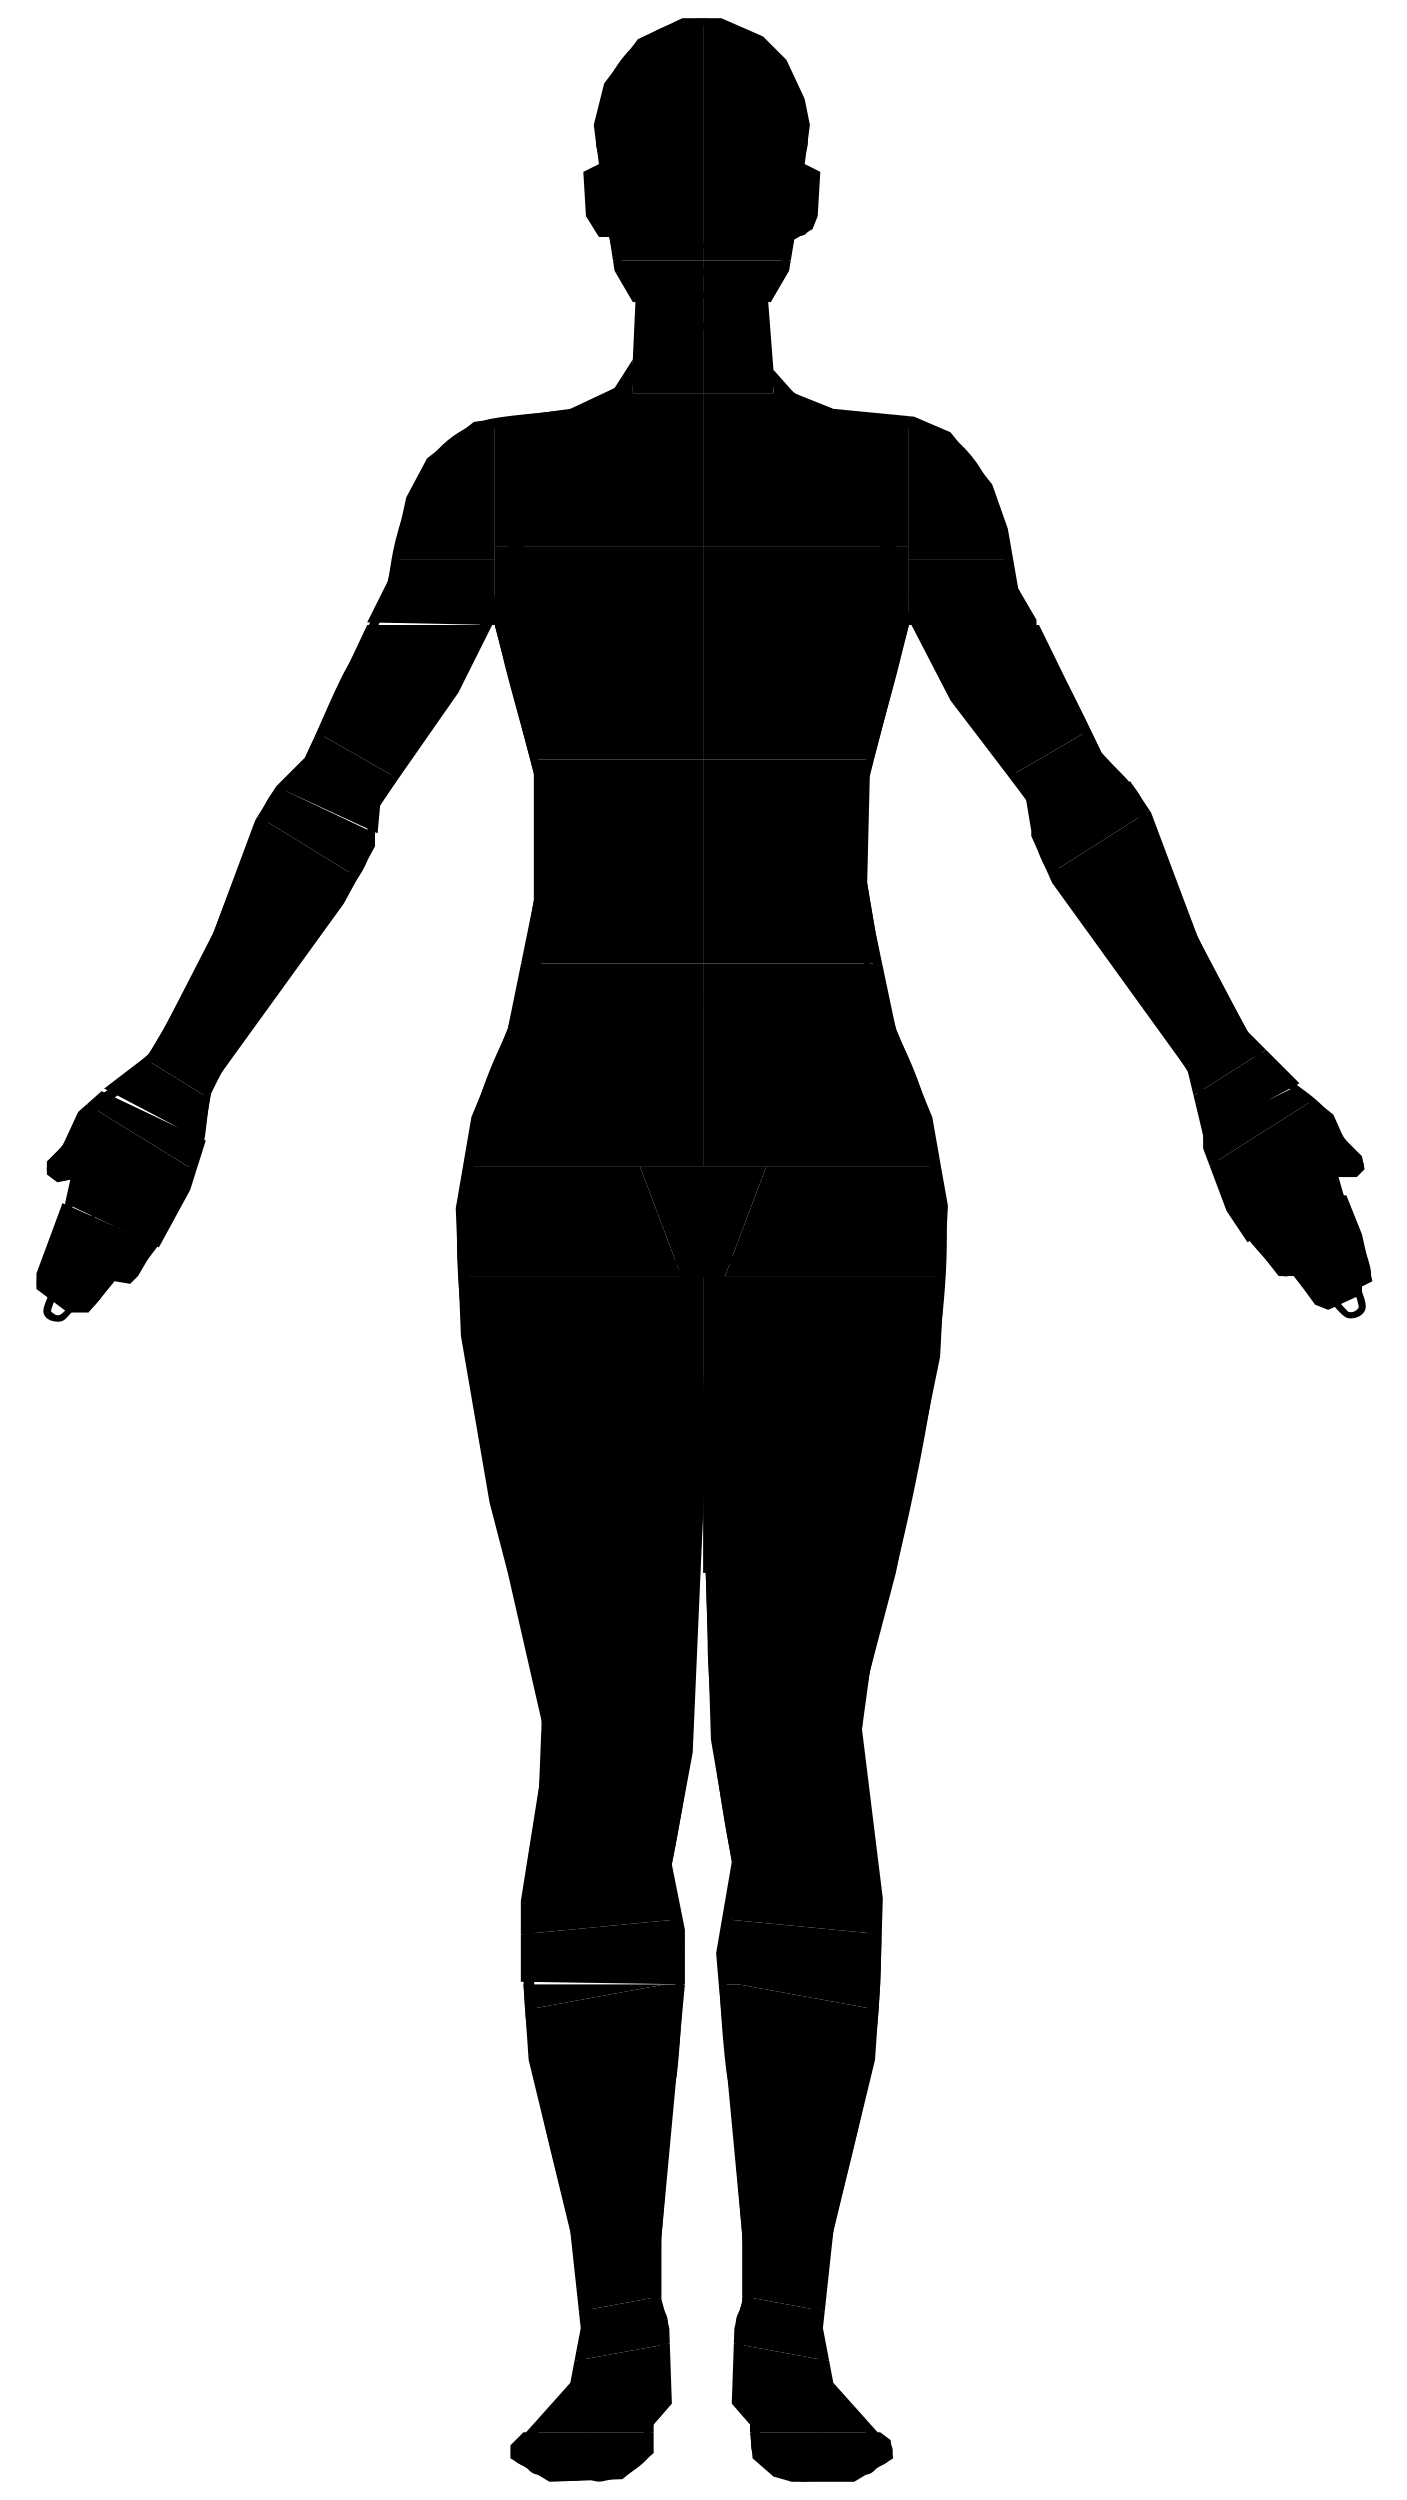
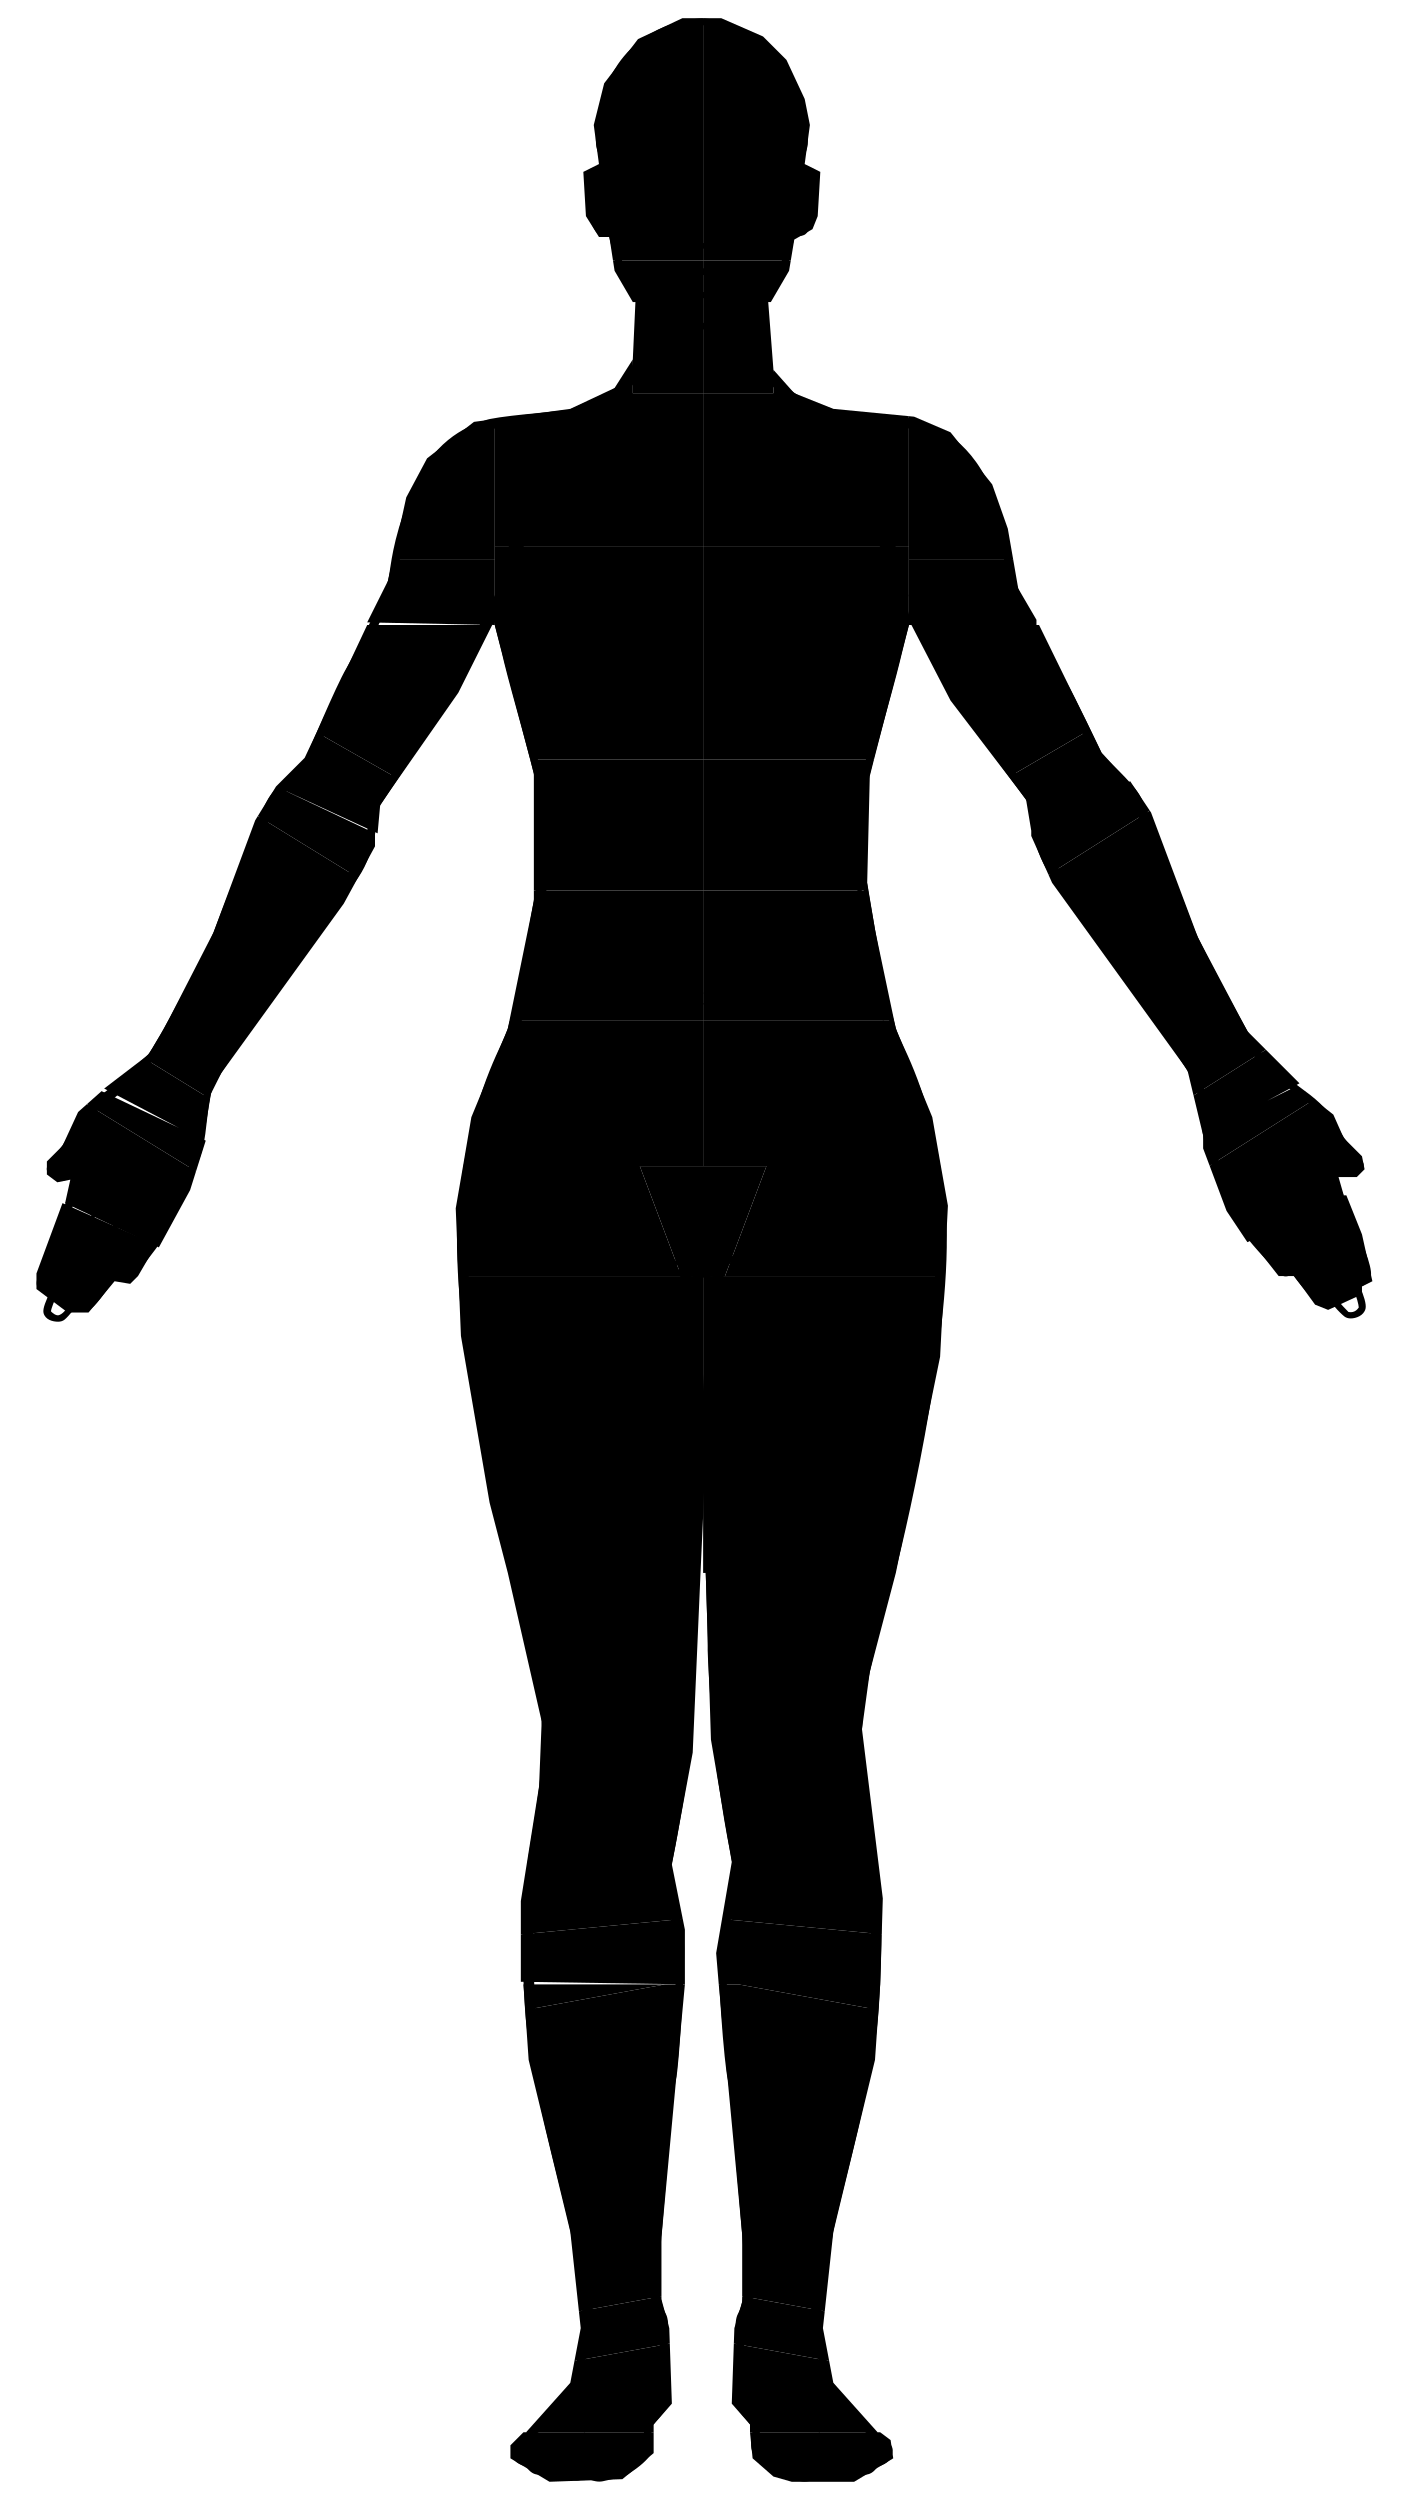
<svg xmlns="http://www.w3.org/2000/svg" viewBox="0 0 540 960">
  <g id="regions">
    <path id="face-left" class="region" d="M 270.00 100.00 L 235.38 100.00 L 234.00 91.00 L 230.00 91.00 L 225.00 83.00 L 224.00 66.00 L 230.00 63.00 L 228.00 48.00 L 232.00 32.00 L 245.00 15.00 L 262.00 7.00 L 270.00 7.00 Z" />
    <path id="face-right" class="region" d="M 270.00 7.00 L 277.00 7.00 L 293.00 14.00 L 302.00 23.00 L 309.00 38.00 L 311.00 48.00 L 309.00 63.00 L 315.00 66.00 L 314.00 83.00 L 312.00 88.00 L 305.00 92.00 L 303.67 100.00 L 270.00 100.00 Z" />
    <path id="neck-left" class="region" d="M 270.00 116.00 L 243.00 116.00 L 236.00 104.00 L 235.38 100.00 L 270.00 100.00 Z M 270.00 151.00 L 243.00 151.00 L 243.00 138.00 L 244.00 116.00 L 270.00 116.00 Z" />
    <path id="neck-right" class="region" d="M 270.00 100.00 L 303.67 100.00 L 303.00 104.00 L 296.00 116.00 L 270.00 116.00 Z M 270.00 116.00 L 295.00 116.00 L 297.00 142.00 L 297.00 151.00 L 270.00 151.00 Z" />
    <path id="shoulder-left" class="region" d="M 150.75 215.00 L 156.00 191.00 L 164.00 176.00 L 182.00 162.00 L 190.00 160.92 L 190.00 215.00 Z" />
    <path id="shoulder-right" class="region" d="M 349.00 215.00 L 349.00 159.81 L 351.00 160.00 L 365.00 166.00 L 381.00 186.00 L 387.00 203.00 L 389.09 215.00 Z" />
    <path id="upper_chest-left" class="region" d="M 243.00 151.00 L 231.75 151.00 L 236.00 149.00 L 243.00 138.00 Z M 270.00 210.00 L 190.00 210.00 L 190.00 160.92 L 219.00 157.00 L 231.75 151.00 L 270.00 151.00 Z" />
    <path id="upper_chest-right" class="region" d="M 297.00 142.00 L 305.00 151.00 L 297.00 151.00 Z M 270.00 151.00 L 305.00 151.00 L 320.00 157.00 L 349.00 159.81 L 349.00 210.00 L 270.00 210.00 Z" />
    <path id="lower_chest-left" class="region" d="M 270.00 291.70 L 203.60 291.70 L 190.00 240.00 L 190.00 210.00 L 270.00 210.00 Z" />
    <path id="lower_chest-right" class="region" d="M 270.00 210.00 L 349.00 210.00 L 349.00 240.00 L 335.60 291.70 L 270.00 291.70 Z" />
-     <path id="upper_abdomen-left" class="region" d="M 270.00 370.00 L 200.10 370.00 L 205.00 346.00 L 205.00 297.00 L 203.60 291.70 L 270.00 291.70 Z" />
-     <path id="upper_abdomen-right" class="region" d="M 270.00 291.70 L 335.60 291.70 L 334.00 298.00 L 333.00 339.00 L 336.00 357.00 L 338.74 370.00 L 270.00 370.00 Z" />
-     <path id="lower_abdomen-left" class="region" d="M 270.00 447.80 L 177.80 447.80 L 181.00 429.00 L 195.00 395.00 L 200.10 370.00 L 270.00 370.00 Z" />
-     <path id="lower_abdomen-right" class="region" d="M 270.00 370.00 L 338.74 370.00 L 344.00 395.00 L 358.00 429.00 L 361.30 447.80 L 270.00 447.80 Z" />
+     <path id="upper_abdomen-left" class="region" d="M 270.00 342.00 L 205.00 342.00 L 205.00 297.00 L 203.60 291.70 L 270.00 291.70 Z" />
+     <path id="upper_abdomen-right" class="region" d="M 270.00 291.70 L 335.60 291.70 L 334.00 298.00 L 333.00 339.00 L 333.50 342.00 L 270.00 342.00 Z" />
+     <path id="lower_abdomen-left" class="region" d="M 270.00 392.00 L 195.61 392.00 L 205.00 346.00 L 205.00 342.00 L 270.00 342.00 Z" />
+     <path id="lower_abdomen-right" class="region" d="M 270.00 342.00 L 333.50 342.00 L 336.00 357.00 L 343.37 392.00 L 270.00 392.00 Z" />
    <path id="genital" class="region" d="M 278.40 490.00 L 261.60 490.00 L 245.69 447.80 L 294.31 447.80 Z" />
    <path id="upper_arm-left" class="region" d="M 190.00 215.00 L 190.00 240.00 L 141.00 239.00 L 149.00 223.00 L 150.75 215.00 Z M 121.60 281.22 L 141.00 240.00 L 189.00 240.00 L 176.00 266.00 L 152.93 299.06 Z" />
    <path id="upper_arm-right" class="region" d="M 389.09 215.00 L 391.00 226.00 L 398.00 238.00 L 398.00 240.00 L 349.00 240.00 L 349.00 215.00 Z M 387.42 298.38 L 365.00 269.00 L 350.00 240.00 L 399.00 240.00 L 418.65 280.12 Z" />
    <path id="elbow-left" class="region" d="M 152.93 299.06 L 146.00 309.00 L 145.00 320.00 L 106.00 302.00 L 117.00 291.00 L 121.60 281.22 Z M 99.00 313.37 L 106.00 302.00 L 144.00 320.00 L 144.00 325.00 L 137.44 337.02 Z" />
    <path id="elbow-right" class="region" d="M 418.65 280.12 L 423.00 289.00 L 434.00 301.00 L 396.00 319.00 L 394.00 307.00 L 387.42 298.38 Z M 402.62 335.90 L 396.00 321.00 L 396.00 319.00 L 434.00 300.00 L 441.51 311.27 Z" />
    <path id="forearm-left" class="region" d="M 55.26 406.33 L 57.00 405.00 L 63.00 395.00 L 82.00 358.00 L 98.00 315.00 L 99.00 313.37 L 137.44 337.02 L 132.00 347.00 L 85.00 412.00 L 81.00 420.00 L 80.67 421.97 Z" />
    <path id="forearm-right" class="region" d="M 458.32 420.67 L 456.00 411.00 L 404.00 339.00 L 402.62 335.90 L 441.51 311.27 L 442.00 312.00 L 460.00 360.00 L 479.00 396.00 L 486.09 403.09 Z" />
    <path id="wrist-left" class="region" d="M 80.67 421.97 L 78.00 438.00 L 40.00 418.00 L 55.26 406.33 Z M 33.37 424.01 L 39.00 419.00 L 79.00 438.00 L 75.27 449.80 Z" />
    <path id="wrist-right" class="region" d="M 486.09 403.09 L 499.00 416.00 L 462.00 436.00 L 458.32 420.67 Z M 464.49 447.63 L 462.00 441.00 L 462.00 435.00 L 498.00 417.00 L 504.63 422.21 Z" />
    <path id="hand-left" class="region" d="M 75.27 449.80 L 73.00 457.00 L 61.00 479.00 L 25.00 462.00 L 27.00 453.00 L 22.00 454.00 L 18.00 451.00 L 18.00 446.00 L 24.00 440.00 L 30.00 427.00 L 33.37 424.01 Z" />
    <path id="hand-right" class="region" d="M 504.63 422.21 L 512.00 428.00 L 516.00 437.00 L 523.00 444.00 L 524.00 449.00 L 521.00 452.00 L 514.00 452.00 L 516.00 459.00 L 479.00 477.00 L 471.00 465.00 L 464.49 447.63 Z" />
    <path id="finger-left" class="region" d="M 24.00 462.00 L 60.00 478.00 L 53.00 490.00 L 50.00 493.00 L 44.00 492.00 L 34.00 504.00 L 26.00 504.00 L 14.00 495.00 L 14.00 489.00 Z" />
    <path id="finger-right" class="region" d="M 514.00 459.00 L 517.00 459.00 L 523.00 474.00 L 527.00 492.00 L 523.00 494.00 L 523.00 497.00 L 510.00 503.00 L 505.00 501.00 L 497.00 490.00 L 491.00 490.00 L 480.00 476.00 Z" />
-     <path id="hip-left" class="region" d="M 261.60 490.00 L 176.06 490.00 L 175.00 464.00 L 177.80 447.80 L 245.69 447.80 Z" />
-     <path id="hip-right" class="region" d="M 294.31 447.80 L 361.30 447.80 L 364.00 463.00 L 362.60 490.00 L 278.40 490.00 Z" />
+     <path id="hip-left" class="region" d="M 270.00 447.80 L 177.80 447.80 L 181.00 429.00 L 195.00 395.00 L 195.61 392.00 L 270.00 392.00 Z M 261.60 490.00 L 176.06 490.00 L 175.00 464.00 L 177.80 447.80 L 245.69 447.80 Z" />
+     <path id="hip-right" class="region" d="M 270.00 392.00 L 343.37 392.00 L 344.00 395.00 L 358.00 429.00 L 361.30 447.80 L 270.00 447.80 Z M 294.31 447.80 L 361.30 447.80 L 364.00 463.00 L 362.60 490.00 L 278.40 490.00 Z" />
    <path id="thigh-left" class="region" d="M 200.00 742.79 L 200.00 730.00 L 207.00 686.00 L 208.00 661.00 L 195.00 604.00 L 269.00 604.00 L 266.00 673.00 L 258.00 716.00 L 262.17 736.85 Z M 270.00 604.00 L 270.00 582.00 L 269.00 604.00 L 195.00 604.00 L 188.00 577.00 L 177.00 513.00 L 176.06 490.00 L 270.00 490.00 Z" />
    <path id="thigh-right" class="region" d="M 277.25 736.89 L 281.00 715.00 L 273.00 668.00 L 271.00 604.00 L 344.00 604.00 L 334.00 642.00 L 331.00 664.00 L 339.00 729.00 L 338.58 742.77 Z M 270.00 490.00 L 362.60 490.00 L 361.00 521.00 L 344.00 604.00 L 270.00 604.00 L 270.00 582.00 Z" />
    <path id="knee-left" class="region" d="M 262.17 736.85 L 263.00 741.00 L 263.00 762.00 L 200.00 761.00 L 200.00 742.79 Z M 201.68 771.83 L 201.00 762.00 L 255.35 762.00 Z" />
    <path id="knee-right" class="region" d="M 338.58 742.77 L 338.00 762.00 L 276.00 762.00 L 275.00 750.00 L 277.25 736.89 Z M 283.52 762.00 L 338.00 762.00 L 337.32 771.83 Z" />
    <path id="lower_leg-left" class="region" d="M 222.30 887.55 L 219.00 857.00 L 203.00 791.00 L 201.68 771.83 L 255.35 762.00 L 263.00 762.00 L 254.00 859.00 L 254.00 881.75 Z" />
    <path id="lower_leg-right" class="region" d="M 285.00 881.75 L 285.00 858.00 L 276.00 762.00 L 283.52 762.00 L 337.32 771.83 L 336.00 791.00 L 320.00 857.00 L 316.70 887.54 Z" />
    <path id="ankle-left" class="region" d="M 254.00 881.75 L 254.00 883.00 L 257.00 894.00 L 223.00 894.00 L 222.30 887.55 Z M 220.59 906.64 L 223.00 894.00 L 257.00 894.00 L 257.20 899.93 Z" />
    <path id="ankle-right" class="region" d="M 316.70 887.54 L 316.00 894.00 L 282.00 894.00 L 285.00 884.00 L 285.00 881.75 Z M 281.79 899.95 L 282.00 894.00 L 316.00 894.00 L 318.41 906.64 Z" />
    <path id="foot-left" class="region" d="M 257.20 899.93 L 258.00 923.00 L 251.00 931.00 L 251.00 934.00 L 202.00 934.00 L 219.00 915.00 L 220.59 906.64 Z" />
    <path id="foot-right" class="region" d="M 318.41 906.64 L 320.00 915.00 L 337.00 934.00 L 288.00 934.00 L 288.00 931.00 L 281.00 923.00 L 281.79 899.95 Z" />
    <path id="toe-left" class="region" d="M 201.00 934.00 L 251.00 934.00 L 251.00 942.00 L 239.00 952.00 L 211.00 953.00 L 196.00 944.00 L 196.00 939.00 Z" />
    <path id="toe-right" class="region" d="M 288.00 934.00 L 338.00 934.00 L 342.00 937.00 L 343.00 944.00 L 328.00 953.00 L 304.00 953.00 L 297.00 951.00 L 289.00 944.00 Z" />
  </g>
  <g id="silhouette">
    <path id="body-outline" d="M 36.39 445.61 C 36.39 445.61 40.46 448.78 42.26 447.19 44.07 445.61 49.05 440.64 47.92 438.83 46.79 437.02 44.75 436.34 42.94 437.02 41.13 437.7 37.97 438.38 36.84 440.41 35.71 442.45 31.64 446.97 31.64 446.97 L 36.39 445.61 Z M 29.77 458.62 C 29.77 458.62 31.35 459.53 32.48 460.88 33.61 462.24 36.1 464.05 36.1 464.05 36.1 464.05 32.93 472.41 31.58 474.45 30.22 476.48 27.98 482.39 27.98 482.39 27.98 482.39 26.04 486.92 25.13 488.95 24.23 490.98 23.39 494.22 23.39 494.22 23.39 494.22 25.02 490.49 26.83 486.88 28.64 483.26 33.16 474.67 33.84 472.41 34.51 470.15 36.77 466.31 37.91 466.08 39.03 465.86 42.2 465.63 42.88 468.12 43.55 470.6 43.55 473.31 42.65 474.67 41.75 476.03 38.81 481.23 38.81 481.23 L 35.64 486.65 32.25 493.21 28.41 498.86 C 28.41 498.86 32.03 495.69 33.61 492.53 35.19 489.36 39.94 481.46 40.39 480.55 40.84 479.65 44.69 473.09 44.69 473.09 44.69 473.09 45.37 470.15 46.49 469.47 47.62 468.79 50.11 467.89 50.11 467.89 L 54.18 467.67 C 54.18 467.67 55.99 468.35 55.08 470.15 54.18 471.96 50.56 478.06 50.56 478.06 L 44.91 487.78 C 44.91 487.78 50.56 479.65 51.47 478.29 52.37 476.93 56.44 469.25 56.44 469.25 L 58.93 468.79 C 58.93 468.79 57.12 466.76 55.08 466.54 53.05 466.31 47.62 467.44 45.14 466.99 42.65 466.54 37.91 464.28 37 463.83 36.1 463.37 35.19 459.98 29.77 458.62 Z M 199.54 393.31 C 199.54 393.31 203.15 386.98 204.96 384.95 206.77 382.92 213.77 385.85 214.68 386.53 215.58 387.21 222.82 391.05 222.82 391.05 222.82 391.05 216.49 384.5 214 382.69 211.51 380.88 208.8 377.26 208.12 375.23 207.45 373.2 207.45 351 207.45 351 L 209.25 343.54 208.12 340.37 C 208.12 340.37 204.73 366.87 204.06 372.52 203.38 378.17 200.44 384.72 199.54 388.12 198.63 391.51 195.47 398.06 195.47 398.06 L 199.54 393.31 Z M 268.62 381.69 C 268.62 381.69 267.27 384.85 269.3 385.53 271.33 386.21 271.33 384.18 270.43 381.91 269.53 379.66 268.62 381.69 268.62 381.69 Z M 260.76 487.65 C 260.76 487.65 249.91 477.48 248.1 475.44 246.29 473.41 240.64 467.08 240.64 467.08 240.64 467.08 246.74 470.92 249.01 472.5 251.27 474.09 253.75 477.7 255.11 479.96 256.47 482.22 262.12 485.84 262.57 486.74 263.02 487.65 260.76 487.65 260.76 487.65 Z M 189.73 232.7 C 189.84 233.4 194.47 248.3 195.38 250.1 196.28 251.91 200.35 261.4 202.16 263.44 203.97 265.47 210.75 268.19 217.75 268.64 224.76 269.09 231.09 268.64 234.26 267.06 237.42 265.47 248.72 255.3 248.72 255.3 248.72 255.3 236.74 260.27 227.02 260.05 217.3 259.82 208.94 256.21 205.32 251.69 201.71 247.16 195.15 232.92 195.83 229.76 196.51 226.6 196.96 215.97 198.32 213.94 199.67 211.9 203.06 207.38 203.06 206.03 203.06 204.67 192.89 192.24 192.21 190.66 191.53 189.08 189.95 199.02 192.21 200.83 194.47 202.64 195.15 206.71 195.38 210.1 195.6 213.49 193.12 221.62 193.12 222.3 193.12 222.98 189.05 228.63 189.73 232.7 Z M 260.97 69.19 C 260.97 69.19 258.54 70.66 255.87 71.46 253.67 72.13 250.67 71.96 248.69 71.09 247.43 70.54 245.82 68.73 245.82 68.73 L 247.18 67.73 C 247.18 67.73 250.8 65.47 251.93 65.7 253.06 65.92 259.38 67.51 259.38 67.51 259.38 67.51 260.52 65.93 258.93 65.47 257.35 65.02 262.32 63.89 262.32 63.89 262.32 63.89 258.26 60.73 256.22 60.95 254.19 61.18 246.5 61.18 246.5 61.18 246.5 61.18 242.66 63.44 241.75 65.7 240.85 67.96 240.17 71.13 240.17 71.13 240.17 71.13 242.89 67.51 244.01 66.15 245.15 64.8 249.67 63.67 249.67 63.67 249.67 63.67 246.05 66.61 245.6 68.19 245.15 69.77 244.11 71.03 244.11 71.03 244.11 71.03 247.95 74.31 252.38 74.38 253.98 74.41 258.03 73.48 260.97 69.19 Z M 504.4 444.62 C 504.4 444.62 500.34 447.79 498.53 446.2 496.72 444.62 491.75 439.65 492.88 437.84 494.01 436.03 496.04 435.35 497.85 436.03 499.66 436.71 502.82 437.39 503.95 439.42 505.08 441.45 509.15 445.97 509.15 445.97 L 504.4 444.62 Z M 510.78 457.14 C 510.78 457.14 509.2 458.04 508.06 459.4 506.93 460.75 504.45 462.56 504.45 462.56 504.45 462.56 507.61 470.93 508.97 472.96 510.32 474.99 513.71 482.23 513.71 482.23 513.71 482.23 516.65 487.88 517.56 489.91 518.46 491.95 520.04 493.98 520.04 493.98 520.04 493.98 515.52 489 513.71 485.39 511.91 481.77 507.38 473.19 506.71 470.93 506.03 468.66 503.77 464.82 502.64 464.6 501.51 464.37 498.35 464.14 497.67 466.63 496.99 469.12 496.99 471.83 497.89 473.18 498.79 474.54 501.74 479.74 501.74 479.74 L 504.9 485.16 508.29 491.72 512.13 497.37 C 512.13 497.37 508.51 494.2 506.93 491.04 505.35 487.87 500.6 479.97 500.15 479.06 499.7 478.16 495.86 471.6 495.86 471.6 495.86 471.6 495.18 468.66 494.05 467.99 492.92 467.31 490.43 466.4 490.43 466.4 L 486.36 466.18 C 486.36 466.18 484.55 466.86 485.46 468.66 486.36 470.47 489.98 476.58 489.98 476.58 L 495.63 486.29 C 495.63 486.29 489.98 478.16 489.08 476.8 488.17 475.45 484.1 467.76 484.1 467.76 L 481.62 467.31 C 481.62 467.31 483.43 465.27 485.46 465.05 487.5 464.82 492.92 465.95 495.4 465.5 497.89 465.05 502.64 462.79 503.54 462.34 504.45 461.88 505.35 458.49 510.78 457.14 Z M 340.08 393.31 C 340.08 393.31 336.46 386.98 334.65 384.95 332.84 382.92 325.84 385.85 324.93 386.53 324.03 387.21 316.79 391.05 316.79 391.05 316.79 391.05 323.12 384.5 325.61 382.69 328.1 380.88 330.81 377.26 331.49 375.23 332.16 373.2 332.16 351 332.16 351 L 330.36 343.54 331.49 340.37 C 331.49 340.37 334.88 366.87 335.56 372.52 336.23 378.17 339.17 384.72 340.08 388.12 340.98 391.51 344.15 398.06 344.15 398.06 L 340.08 393.31 Z M 270.43 381.69 C 270.43 381.69 271.79 384.85 269.75 385.53 267.72 386.21 267.72 384.18 268.62 381.91 269.53 379.66 270.43 381.69 270.43 381.69 Z M 277.74 487.65 C 277.74 487.65 288.59 477.48 290.39 475.45 292.2 473.41 297.85 467.08 297.85 467.08 297.85 467.08 291.75 470.93 289.49 472.51 287.23 474.09 284.74 477.71 283.39 479.97 282.03 482.22 276.38 485.84 275.93 486.75 275.47 487.65 277.74 487.65 277.74 487.65 Z M 349.52 233.07 C 349.4 233.78 344.77 248.67 343.86 250.48 342.96 252.28 338.89 261.78 337.08 263.81 335.28 265.85 328.49 268.56 321.49 269.01 314.48 269.46 308.15 269.01 304.98 267.43 301.82 265.85 290.52 255.68 290.52 255.68 290.52 255.68 302.5 260.65 312.22 260.42 321.94 260.2 330.3 256.58 333.92 252.06 337.54 247.54 344.09 233.3 343.41 230.13 342.74 226.97 342.28 216.35 340.93 214.31 339.57 212.28 336.18 207.76 336.18 206.4 336.18 205.04 346.35 192.61 347.03 191.03 347.71 189.45 349.29 199.39 347.03 201.2 344.77 203.01 344.09 207.08 343.87 210.47 343.64 213.86 346.13 222 346.13 222.67 346.13 223.35 350.19 229 349.52 233.07 Z M 279.02 105.25 C 277.89 105.03 276.31 102.09 274.05 102.32 272.17 102.5 270.17 103 269.53 103.16 268.89 103 266.88 102.5 265.01 102.32 262.74 102.09 261.16 105.03 260.03 105.25 258.9 105.48 256.41 106.61 256.41 106.61 256.41 106.61 258.9 106.61 261.61 105.93 264.33 105.25 266.59 104.58 267.26 105.03 267.94 105.48 269.3 105.71 269.3 105.71 L 269.75 105.71 C 269.75 105.71 271.11 105.48 271.79 105.03 272.47 104.58 274.72 105.26 277.44 105.93 280.15 106.61 282.64 106.61 282.64 106.61 282.64 106.61 280.15 105.48 279.02 105.25 Z M 274.5 111.13 C 272.75 111.83 270.47 112.12 269.53 112.22 268.58 112.12 266.3 111.83 264.55 111.13 262.29 110.23 260.48 108.42 260.48 108.42 260.48 108.42 262.74 112.49 263.65 113.39 264.56 114.3 269.17 114.52 269.17 114.52 L 269.88 114.52 C 269.88 114.52 274.5 114.3 275.4 113.39 276.31 112.49 278.57 108.42 278.57 108.42 278.57 108.42 276.76 110.23 274.5 111.13 Z M 293.3 114.1 C 277.93 125.4 269.56 123.95 269.56 123.95 269.56 123.95 261.2 125.4 245.83 114.1 245.83 114.1 253.29 121.33 256.9 123.14 260.05 124.71 264.49 126.11 266.37 126.45 L 269.34 126.53 C 269.34 126.53 272.4 126.51 272.53 126.49 272.67 126.51 269.79 126.53 269.79 126.53 L 272.76 126.45 C 274.64 126.11 279.08 124.71 282.22 123.14 285.84 121.33 293.3 114.1 293.3 114.1 Z M 276.55 88.92 C 276.55 88.92 276.67 91.02 275.56 91.15 274.45 91.27 273.39 91.39 273.39 91.39 273.39 91.39 272.03 93.37 269.62 93.37 267.01 93.37 265.9 91.39 265.9 91.39 265.9 91.39 264.79 91.27 263.68 91.15 262.56 91.02 262.68 88.92 262.68 88.92 261.82 89.41 262.07 91.09 262.68 91.58 263.3 92.07 265.22 91.7 267.33 93.75 267.87 94.27 269.74 95.85 269.74 95.85 269.74 95.85 271.53 94.25 272.09 93.75 274.94 91.21 275.93 92.32 276.55 91.83 277.17 91.33 277.42 89.41 276.55 88.92 Z M 278.08 69.19 C 278.08 69.19 280.51 70.66 283.18 71.46 285.38 72.13 288.38 71.96 290.36 71.09 291.62 70.54 293.23 68.73 293.23 68.73 L 291.87 67.73 C 291.87 67.73 288.26 65.47 287.13 65.7 285.99 65.92 279.67 67.51 279.67 67.51 279.67 67.51 278.53 65.93 280.12 65.47 281.7 65.02 276.73 63.89 276.73 63.89 276.73 63.89 280.8 60.73 282.83 60.95 284.87 61.18 292.55 61.18 292.55 61.18 292.55 61.18 296.39 63.44 297.3 65.7 298.2 67.96 298.88 71.13 298.88 71.13 298.88 71.13 296.17 67.51 295.04 66.15 293.9 64.8 289.38 63.67 289.38 63.67 289.38 63.67 293 66.61 293.45 68.19 293.9 69.77 294.94 71.03 294.94 71.03 294.94 71.03 291.1 74.31 286.67 74.38 285.07 74.41 281.02 73.48 278.08 69.19 Z M 522.81 476.59 C 522.53 475.89 522.31 475.33 522.18 474.98 521.26 472.45 514.54 455.53 513.8 453.67 513.41 452.71 513.06 451.68 512.76 450.71 514.36 451.4 515.93 451.94 516.88 451.94 517.91 451.94 522.32 451.1 523.41 448.71 523.89 447.68 523.71 446.54 522.94 445.64 521.91 444.43 518.43 440.25 516.08 436.83 514.29 434.23 513.3 431.91 512.61 431.02 512.33 430.67 512.07 430.18 511.73 429.56 510.5 427.31 507.25 423.34 500.85 418.76 494.21 414.02 488.84 408.25 485.21 404.85 484.59 404.28 484.07 403.79 483.69 403.44 481.25 400.98 460.73 362.67 458.44 356.32 456.79 351.7 440.9 310.71 437.47 305.08 434.48 300.16 424.83 291.46 423.3 289.84 422.14 287.32 413.23 268.23 408.97 261 404.47 253.35 391.98 228.97 390.66 225.25 390.34 224.34 390.1 223.17 389.77 221.55 388.85 217.07 388.62 208.71 381.96 191.08 373.64 169.01 359.64 163.94 354.36 162.04 353.74 161.81 353.25 161.63 352.89 161.47 349.45 159.86 325.9 158.1 320.64 157.39 319.18 156.87 310.07 153.62 307.28 152.23 303.53 150.35 297.58 144.84 296.56 141.45 295.66 138.43 294.35 124.9 294.69 116.22 295.67 114.47 300.71 107.96 301.95 104.06 302.73 101.57 304.39 93.76 305.26 90.39 306.46 90.68 307.84 90.71 308.83 90.22 311.45 88.9 313.84 80.9 313.79 79.63 313.69 76.86 313.96 74.29 314.17 72.23 314.44 69.73 314.63 67.92 314.12 66.57 313.41 64.68 309.83 63.86 308.14 63.49 308.29 61.25 310.02 57.55 310.17 55.44 310.37 52.62 310.91 37.88 301.68 24.53 289.84 7.41 270.36 7.07 269.51 7.06 268.69 7.07 249.21 7.41 237.37 24.53 228.14 37.89 228.68 52.63 228.88 55.44 229.03 57.55 230.76 61.25 230.91 63.49 229.22 63.86 225.64 64.68 224.93 66.57 224.42 67.92 224.61 69.73 224.88 72.23 225.09 74.29 225.36 76.86 225.26 79.63 225.21 80.9 227.59 88.9 230.22 90.22 231.21 90.71 232.59 90.69 233.79 90.39 234.66 93.76 236.32 101.57 237.1 104.06 238.34 107.96 243.38 114.47 244.36 116.22 244.7 124.9 243.39 138.43 242.49 141.45 241.47 144.84 237.01 148.87 233.26 150.74 230.47 152.13 219.87 156.87 218.41 157.39 213.15 158.1 189.61 159.86 186.16 161.47 185.81 161.63 185.31 161.81 184.69 162.03 179.42 163.94 165.42 169.01 157.09 191.08 150.44 208.7 150.21 217.06 149.28 221.55 148.95 223.17 148.71 224.34 148.39 225.25 146.98 229.25 137.44 249.09 133.05 256.54 128.76 263.84 118.63 288.38 117.25 291.32 115.73 292.92 106.07 301.64 103.07 306.56 99.64 312.21 83.76 353.19 82.1 357.8 79.81 364.15 59.29 402.47 56.87 404.91 56.47 405.28 55.95 405.76 55.33 406.35 51.7 409.74 44.95 416.06 38.3 420.8 31.9 425.38 30.04 428.79 28.81 431.05 28.47 431.67 28.21 432.15 27.93 432.51 27.25 433.39 26.05 436.83 24.26 439.43 21.91 442.85 19.73 445.77 18.69 446.98 17.93 447.88 17.75 449.03 18.22 450.06 19.32 452.44 22.63 453.42 23.66 453.42 24.62 453.42 26.18 452.88 27.78 452.2 27.48 453.16 27.25 456.29 26.87 457.26 26.12 459.12 21.04 473.88 19.93 476.32 19.77 476.68 19.59 477.23 19.31 477.92 14.93 489 12.7 493.06 14.96 494.81 15.9 495.55 17.83 496.25 19.19 496.13 17.81 499.13 16.29 502.46 16.71 504.17 17.38 506.83 20.29 507.54 22.32 507.54 23.29 507.54 24.14 507.27 24.76 506.77 25.65 506.06 26.77 504.78 28.03 503.25 29.62 503.99 32.21 503.6 34.04 503.06 36.26 502.39 40.53 496.05 44.56 490.56 45.97 491.14 48.4 492.79 49.65 491.96 51.33 490.84 60.41 479.04 61.9 476.57 63.96 473.14 67.43 466.64 67.59 466.29 67.91 465.54 76.03 448.32 77.85 440.79 78.69 437.32 79.1 433.54 79.5 429.89 79.96 425.67 80.39 421.68 81.42 418.58 83.26 413.07 103.73 384.17 106.62 380.55 110.38 375.85 134.54 341.42 137.68 336.8 144.47 326.82 144.95 313.15 145.29 310.35 147.75 306.5 170.33 272.82 175.16 265.46 176.93 262.77 185.33 246.57 189.56 238.36 190.64 242.5 192.07 248.06 192.73 250.8 L 193.66 254.68 C 196.31 265.64 204.84 294.75 205.47 299.65 206.18 305.08 206.88 332.27 206.47 336.45 206.13 339.81 199.57 377.78 196.77 388.28 195.85 391.7 195.19 394.17 194.99 394.98 194.87 395.45 194.44 396.5 193.88 397.84 190.93 404.92 180.11 423.73 176.15 461.49 171.71 503.75 190.13 583.8 195.32 603.94 200.69 624.8 208.1 646.92 208.33 667.7 208.5 682.48 204.16 704.59 203.16 711.32 202.78 713.82 202.49 715.8 202.36 717.43 202.28 718.54 202.06 720.05 201.78 721.96 200.61 729.87 199.94 746.08 201.58 771.08 203.05 793.41 211.18 824.46 215.58 842.06 217.29 848.91 218.64 854.33 219.14 857.33 L 219.3 858.31 C 220.97 868.27 224.06 886.81 223.65 890.93 224.43 899.82 220.58 908.68 220 911.84 219.84 912.74 219.68 913.61 219.56 914.37 219.28 915.23 216.45 918.37 207.98 928.99 207.27 929.88 206.76 930.51 206.61 930.72 206.33 931.03 205 932 203.92 932.78 199.14 936.24 196.23 938.52 196.23 940.9 196.23 943.95 198.15 946.14 201.54 946.98 201.74 947.03 201.88 947.04 201.99 947.02 202.73 948.32 204.38 950.24 206.63 950.24 207.57 950.24 208.29 950.17 208.84 950.08 209.76 950.72 211.52 952.51 213.15 952.51 214.96 952.51 216.55 951.91 217.54 951.43 218.41 951.8 219.7 952.31 220.78 952.48 222.42 952.76 223.7 952.08 224.59 951.21 226 952.01 228.08 952.94 230.14 952.94 230.6 952.94 231.06 952.89 231.49 952.8 L 233.02 952.46 C 237.91 951.4 240.12 950.85 241.11 950.19 L 241.27 950.08 C 245.96 946.97 248.74 944.48 249.75 942.46 251.36 939.23 250.23 936.66 250.18 934.6 250.14 932.88 250 931.95 250.79 931.17 251.19 930.79 251.5 930.3 251.87 929.84 254.15 927.08 258.04 923.66 257.58 918.82 256.62 908.89 256.03 902.62 256.04 902.44 256.1 900.74 257.54 891.88 255.68 888.53 252.5 882.82 252.9 870.49 253.67 862.75 255.52 840.01 258.63 801.96 259.5 798.77 260.96 793.42 262.82 754.62 262.73 748.28 262.62 740.57 259.47 729.37 258.37 722.95 257.98 720.68 257.58 718.34 257.54 717.63 257.64 717.02 258.17 714.58 258.72 712.01 260.23 705.03 264 682.58 264.57 677.99 266.09 665.77 267.52 634.98 267.29 631.06 267.16 628.95 268.41 592.35 269.42 562.94 270.22 539.46 267.94 519.18 267.94 516.63 267.94 510.97 267.37 498.82 267 496.63 266.58 494.07 266.01 491.9 265.51 490.28 L 268.86 490.62 269.97 490.64 273.53 490.28 C 273.03 491.9 272.46 494.07 272.03 496.63 271.66 498.82 271.1 510.97 271.1 516.63 271.1 519.18 268.82 539.5 269.62 563.02 270.62 592.4 271.87 628.96 271.75 631.06 271.5 635.29 273.33 663.36 275.01 678.33 275.31 681 278.04 699.16 279.24 705.22 280.24 710.26 281.48 716.54 281.5 717.53 281.5 718.9 278.58 730.26 277.53 737.47 276.96 741.41 276.43 745.05 276.13 747.3 275.17 754.55 278.1 793.52 279.53 798.77 280.41 801.96 283.51 840.04 285.37 862.8 L 285.37 862.8 C 286.14 870.54 286.53 882.83 283.36 888.54 281.5 891.88 282.93 900.75 283 902.44 283.01 902.62 282.42 908.89 281.46 918.83 280.99 923.66 284.89 927.09 287.16 929.84 287.54 930.3 287.85 930.8 288.24 931.18 289.04 931.95 288.9 932.88 288.86 934.61 288.81 936.67 287.68 939.24 289.29 942.46 290.3 944.48 293.07 946.98 297.76 950.08 L 297.92 950.19 C 298.92 950.85 301.12 951.4 306.02 952.46 L 307.55 952.8 C 307.98 952.89 308.44 952.94 308.9 952.94 310.95 952.94 313.04 952.01 314.44 951.22 315.34 952.08 316.62 952.76 318.26 952.49 319.33 952.31 320.63 951.81 321.49 951.43 322.48 951.91 324.08 952.51 325.89 952.51 327.52 952.51 329.27 950.72 330.2 950.08 330.75 950.17 331.47 950.24 332.41 950.24 334.66 950.24 336.31 948.32 337.04 947.02 337.16 947.04 337.3 947.04 337.5 946.99 340.88 946.14 342.8 943.96 342.8 940.91 342.8 938.53 339.9 936.25 335.11 932.78 334.04 932 332.71 931.04 332.42 930.72 332.27 930.51 331.77 929.88 331.06 928.99 322.59 918.38 319.76 915.23 319.47 914.38 319.35 913.61 319.19 912.74 319.03 911.85 318.46 908.68 314.61 899.83 315.39 890.93 314.98 886.8 318.08 868.21 319.75 858.23 L 319.9 857.34 C 320.4 854.33 321.75 848.91 323.46 842.06 327.86 824.46 335.99 793.41 337.46 771.08 339.1 746.09 338.43 729.88 337.27 721.97 336.99 720.05 336.77 718.54 336.68 717.43 336.56 715.8 336.26 713.83 335.89 711.33 334.88 704.6 330.72 682.49 330.88 667.7 331.12 646.92 338.36 624.8 343.73 603.94 348.91 583.8 367.33 503.75 362.9 461.49 358.93 423.74 348.12 404.93 345.16 397.84 344.61 396.51 344.17 395.45 344.05 394.98 343.85 394.17 343.19 391.69 342.27 388.27 339.47 377.77 332.91 339.81 332.57 336.45 332.16 332.28 332.86 305.09 333.57 299.65 334.21 294.73 343.02 264.46 345.42 254.51 L 346.32 250.8 C 346.98 248.03 348.43 242.39 349.51 238.24 354.41 247.39 365.03 267.15 366.86 269.92 371.66 277.23 392.89 305.37 395.24 308.89 395.59 311.73 396.08 325.36 402.85 335.31 405.99 339.92 430.14 374.35 433.91 379.07 436.8 382.68 457.27 411.58 459.11 417.09 460.14 420.19 460.57 424.18 461.03 428.4 461.43 432.05 461.84 435.84 462.68 439.31 464.5 446.84 471.96 464.63 472.31 465.47 472.44 465.73 476.62 471.52 478.68 474.96 480.16 477.42 490.5 488.57 492.17 489.69 493.43 490.53 494.98 490.02 496.38 489.44 500.42 494.94 505.67 500.78 507.9 501.45 509.72 502 510.91 502.5 512.5 501.76 513.76 503.3 515.33 504.8 516.22 505.51 516.85 506.01 517.69 506.28 518.67 506.28 520.69 506.28 523.7 505.22 524.36 502.56 524.79 500.85 523.63 497.28 522.26 494.27 523.1 493.86 524.09 493.29 525.03 492.56 527.3 490.81 527.19 487.67 522.81 476.59 Z M 522.78 490.34 C 521.18 491.5 520.76 491.96 520.74 491.97 L 518.43 492.66 519.51 494.83 C 520.97 497.74 521.72 501.06 521.77 502.07 521.5 502.4 520.41 504.3 517.86 503.81 517.84 503.8 517.83 503.81 517.81 503.8 517.07 503.1 514.82 500.72 513.26 498.78 L 512.13 497.37 510.6 498.32 C 509.73 498.86 509.27 498.85 508.1 498.85 507.94 498.85 507.83 498.83 507.85 498.85 506.5 498.12 500.6 493.17 496.78 487.88 L 495.63 486.29 494 487.38 C 493.52 487.7 492.43 487.22 491.19 486.1 489.44 484.57 482.09 475.07 480.87 473.04 478.92 469.78 474.49 463.32 474.48 463.32 474.17 462.35 467.69 446.4 465.94 439.19 465.16 435.97 465.47 431.49 465.09 427.97 464.6 423.52 462.66 419.32 461.49 415.81 459.3 409.23 439.56 379.61 437.1 376.53 433.56 372.11 409.6 337.98 406.22 333.02 399.38 322.96 397.76 308.11 397.75 307.96 L 397.7 307.46 397.42 307.04 C 397.23 306.76 375.4 275.51 370.27 267.69 368.48 264.97 356.66 242.99 350.66 231.75 L 348.22 227.17 346.9 232.19 C 346.86 232.32 343.49 245.15 342.37 249.86 L 341.47 253.56 C 338.8 264.62 331.7 293.98 331.03 299.12 330.33 304.43 328.05 332.08 328.53 336.86 328.87 340.25 333.78 372.19 338.35 389.32 339.25 392.71 339.91 395.17 340.11 395.97 340.3 396.74 340.75 397.8 341.42 399.41 344.3 406.34 354.95 424.76 358.85 461.91 363.24 503.62 344.94 582.94 339.79 602.92 334.36 624.01 328.21 646.43 327.97 667.7 327.81 682.81 330.84 705.07 331.87 711.93 332.23 714.35 332.52 716.26 332.63 717.74 332.73 718.99 332.96 720.56 333.25 722.56 334.39 730.32 335.02 746.25 333.4 770.81 331.96 792.77 323.88 823.61 319.52 841.07 317.78 848.01 316.41 853.49 315.89 856.66 L 315.74 857.55 C 313.28 872.28 310.92 887.03 311.35 891.33 311.15 900.32 316.1 909.45 316.71 912.79 316.86 913.66 317.02 914.52 317.16 915.37 317.4 916.84 319.68 919.02 329.1 930.82 329.78 931.67 330.26 932.27 330.43 932.5 330.92 933.16 332.05 933.8 334.08 935.27 335.72 936.46 339.22 939.88 339.82 941.01 339.74 942.62 339.27 944.44 337.17 944.22 337.01 944.2 336.87 944.23 336.72 944.24 337.11 943.05 337.36 941.73 337.04 940.77 336.84 940.19 336.46 939.75 335.94 939.5 333.35 938.29 331.11 937.17 331.09 937.14 L 328.33 935.04 C 328.43 935.17 332.1 939.9 335.09 941.3 335.35 942.03 335.94 945.36 333.85 946.43 333.68 946.77 332.65 947.2 332.2 947.2 331.98 947.2 331.82 947.19 331.65 947.18 332.29 945.79 332.77 944.07 332.05 942.87 331.07 941.23 327.68 938.69 326.81 938.06 L 325.01 937.03 322.91 935.27 325.32 939.44 325.48 939.55 C 327.02 940.66 329.7 942.82 330.35 943.9 330.61 944.34 330.26 945.51 329.66 946.69 L 328.22 947.37 C 327.69 947.84 326.58 948.53 325.89 948.53 325.43 948.53 324.97 948.45 324.55 948.33 324.73 948.11 324.9 947.86 325.04 947.58 325.87 945.96 325.8 943.92 324.83 941.52 324.07 939.64 320.5 937.5 319.53 936.95 L 317.49 936.26 314.18 933.72 318.44 938.62 C 320.09 939.55 322.59 941.29 322.99 942.27 323.73 944.11 323.83 945.59 323.28 946.66 323.1 947.01 322.16 948.31 321.92 948.53 321.92 948.53 320.15 949.53 317.61 948.55 317.27 948.54 316.93 948.06 316.77 947.72 L 316.35 946.79 C 316.68 945.29 316.63 943.45 315.21 942.42 314 941.54 311.62 941.85 309.11 942.17 307.98 942.32 306.2 942.55 305.42 942.44 305.82 942.27 305.76 941.74 306.11 941.68 306.54 941.6 307.4 941.32 307.66 941.23 308.26 941.03 310.31 940.71 312.19 940.57 L 314.96 941.12 314.16 939.73 C 313.56 938.71 311.46 935.34 309.51 934.95 307.95 934.64 306.36 934.5 306.33 934.49 L 304.56 934.82 C 304.67 934.86 307.4 936.56 309.12 936.9 309.66 937.01 310.66 938.11 311.56 939.38 310.05 939.51 308.05 939.72 307.34 939.96 307.15 940.02 306.87 940.06 306.56 940.12 305.44 940.32 304.04 940.56 303.48 941.58 303.28 941.92 303.12 942.5 303.42 943.26 304.05 944.83 306.39 944.52 309.36 944.14 310.9 943.94 313.47 943.62 314.04 944.03 314.69 944.5 314.58 945.63 314.36 946.5 L 313.76 946.94 C 313.01 947.5 310.66 948.96 308.91 948.96 308.73 948.96 308.57 948.94 308.42 948.91 L 306.87 948.57 C 304.77 948.11 300.87 947.26 300.1 946.85 L 299.97 946.76 C 299.75 946.62 299.56 946.48 299.36 946.35 298.99 945.02 298.96 942.33 299.26 941.12 L 297.49 942.67 C 297.49 942.67 297.14 945.52 297.27 946.54 294.25 944.27 293.1 941.16 292.86 940.67 291.69 938.34 291.73 936.49 291.78 934.71 291.82 933.07 291.86 931.24 290.82 929.46 290.71 927.26 290.46 924.58 289.92 923.49 288.92 921.5 287.93 917.85 287.93 917.85 L 288.31 927.19 C 286.92 925.32 285.2 921.59 285.43 919.21 286.43 908.85 285.79 902.18 285.76 901.9 285.63 898.28 285.88 892.21 286.85 890.46 290.4 884.08 289.5 869.43 289.43 862.46 L 289.44 862.46 C 289.44 862.45 289.43 862.43 289.43 862.42 289.43 862.42 289.43 862.41 289.43 862.41 L 289.43 862.41 C 286.8 830.18 283.33 802.09 282.43 798.81 281.16 794.13 278.03 754.26 278.9 747.74 279.2 745.51 280 741.46 280.57 737.53 282.1 727.04 285.58 719.07 285.58 717.53 285.58 716.32 284.87 712.61 283.24 704.42 282.11 698.72 278.44 677.25 278.16 674.76 276.54 660.3 275.14 634.6 275.37 630.57 275.5 628.44 275.02 601.59 273.7 562.88 272.93 540.37 273.69 519.11 273.69 516.62 273.69 510.58 275.78 498.94 276.06 497.29 276.9 492.21 278.38 488.76 278.4 488.73 L 279.79 485.54 C 279.79 485.54 273.33 487.96 269.88 488.05 266.42 488.13 259.27 485.54 259.27 485.54 L 260.66 488.73 C 260.67 488.76 262.16 492.21 263 497.29 263.28 498.94 265.37 510.58 265.37 516.62 265.37 519.1 266.13 540.33 265.36 562.8 264.04 601.56 264.11 627.88 264.24 630.01 264.46 633.76 263.09 664.33 261.64 676.06 261.09 680.48 256.16 704.66 254.76 711.15 253.55 716.75 253.48 717.13 253.48 717.53 253.48 718.39 253.77 720.11 254.38 723.63 255.46 729.93 259.68 740.72 259.78 748.11 259.9 756.49 258.03 793.39 256.81 797.88 255.91 801.16 252.26 830.18 249.63 862.41 249.57 869.37 248.66 884.06 252.21 890.46 253.19 892.21 253.43 898.28 253.3 901.9 253.27 902.18 252.63 908.85 253.63 919.2 253.86 921.58 252.14 925.32 250.75 927.19 L 251.14 917.85 C 251.14 917.85 250.14 921.5 249.14 923.49 248.6 924.58 248.35 927.26 248.24 929.46 247.2 931.23 247.24 933.07 247.28 934.7 247.33 936.49 247.37 938.33 246.2 940.67 245.96 941.16 244.81 944.27 241.79 946.54 241.92 945.52 241.57 942.67 241.57 942.67 L 239.8 941.12 C 240.1 942.33 240.07 945.02 239.7 946.34 239.5 946.48 239.31 946.62 239.09 946.76 L 238.96 946.85 C 238.2 947.26 234.29 948.11 232.19 948.56 L 230.64 948.9 C 230.49 948.94 230.33 948.95 230.15 948.95 228.4 948.95 226.05 947.5 225.3 946.94 L 224.7 946.49 C 224.48 945.63 224.37 944.5 225.02 944.03 225.59 943.61 228.16 943.94 229.7 944.14 232.67 944.52 235.01 944.83 235.64 943.26 235.94 942.5 235.78 941.92 235.58 941.58 235.02 940.56 233.62 940.31 232.5 940.12 232.19 940.06 231.91 940.02 231.72 939.95 231.01 939.72 229.01 939.51 227.5 939.38 228.4 938.11 229.4 937.01 229.94 936.9 231.66 936.55 234.38 934.86 234.5 934.82 L 232.73 934.49 C 232.7 934.5 231.11 934.64 229.55 934.95 227.6 935.34 225.5 938.71 224.9 939.73 L 224.1 941.11 226.87 940.57 C 228.74 940.71 230.8 941.03 231.4 941.23 231.66 941.32 232.52 941.6 232.95 941.67 233.3 941.74 233.24 942.27 233.64 942.43 232.86 942.55 231.08 942.32 229.95 942.17 227.44 941.84 225.06 941.54 223.85 942.42 222.43 943.45 222.38 945.29 222.72 946.79 L 222.29 947.72 C 222.13 948.06 221.78 948.54 221.45 948.55 218.91 949.52 217.14 948.53 217.14 948.53 216.9 948.31 215.96 947.01 215.78 946.66 215.23 945.59 215.33 944.11 216.07 942.27 216.47 941.29 218.97 939.55 220.62 938.62 L 224.88 933.71 221.57 936.26 219.53 936.94 C 218.56 937.5 214.99 939.64 214.23 941.52 213.26 943.92 213.18 945.96 214.02 947.57 214.16 947.85 214.33 948.1 214.5 948.33 214.09 948.44 213.63 948.53 213.16 948.53 212.48 948.53 211.37 947.84 210.84 947.37 L 209.4 946.69 C 208.8 945.51 208.44 944.34 208.71 943.9 209.36 942.82 212.04 940.66 213.58 939.55 L 213.74 939.43 216.15 935.26 214.05 937.03 212.25 938.05 C 211.38 938.69 207.99 941.23 207 942.87 206.28 944.07 206.77 945.79 207.41 947.18 207.24 947.19 207.07 947.2 206.86 947.2 206.41 947.2 205.38 946.76 205.21 946.42 203.11 945.36 203.7 942.03 203.97 941.3 206.95 939.9 210.62 935.17 210.73 935.04 L 207.97 937.14 C 207.94 937.17 205.71 938.28 203.12 939.5 202.6 939.75 202.22 940.18 202.02 940.76 201.7 941.73 201.95 943.05 202.33 944.24 202.19 944.23 202.05 944.2 201.89 944.21 199.79 944.44 199.32 942.62 199.23 941.01 199.84 939.87 203.34 936.46 204.98 935.26 207 933.8 208.14 933.16 208.63 932.5 208.8 932.27 209.28 931.67 209.96 930.82 219.38 919.01 221.65 916.84 221.9 915.36 222.04 914.52 222.19 913.66 222.35 912.79 222.96 909.45 227.91 900.31 227.71 891.33 228.14 887.03 225.78 872.33 223.33 857.63 L 223.17 856.66 C 222.64 853.49 221.27 848.01 219.54 841.07 215.18 823.62 207.1 792.77 205.66 770.81 204.04 746.24 204.68 730.31 205.81 722.55 206.11 720.56 206.34 718.98 206.43 717.74 206.55 716.25 206.83 714.34 207.2 711.91 208.22 705.06 211.26 682.8 211.09 667.69 210.85 646.42 204.7 624.01 199.27 602.92 194.13 582.94 175.83 503.62 180.21 461.91 184.11 424.75 194.76 406.33 197.65 399.4 198.32 397.79 198.76 396.73 198.95 395.96 199.15 395.16 199.81 392.71 200.71 389.32 205.29 372.2 210.19 340.25 210.53 336.86 211.01 332.07 208.73 304.43 208.04 299.12 207.45 294.59 202.16 272.48 197.63 253.73 L 196.7 249.86 C 195.55 245.05 192.35 232.89 192.15 232.11 192.15 232.13 192.16 232.15 192.17 232.18 L 190.81 227.04 188.39 231.77 C 183.42 241.47 173.55 260.52 171.77 263.23 166.63 271.06 143.33 308.22 143.11 308.56 L 142.85 308.97 142.8 309.45 C 142.79 309.59 141.2 324.42 134.33 334.51 130.95 339.47 106.98 373.61 103.46 378.01 101 381.09 81.26 410.71 79.06 417.29 77.89 420.81 77.44 424.97 76.96 429.42 76.58 432.94 76.18 436.58 75.4 439.8 73.65 447.01 65.5 464.68 64.56 465.2 64.53 465.25 62.64 471.43 60.67 474.71 59.45 476.75 51.57 487.26 49.9 488.7 49.43 488.66 47.38 488.66 46.83 488.3 L 45.2 487.21 44.05 488.8 C 40.22 494.11 34.02 499.64 32.81 500.29 32.75 500.31 32.64 500.33 32.46 500.33 31.29 500.33 30.23 500.5 29.35 499.96 L 28.42 498.85 27.29 500.26 C 25.74 502.2 24.65 504.17 22.92 504.91 21.68 505.65 19.84 503.89 19.57 503.56 19.63 502.55 20.88 499.28 22.33 496.37 L 23.4 494.22 21.1 493.51 C 21.08 493.51 19.38 492.97 17.77 491.82 17.67 490.75 18.31 487.71 21.54 479.55 21.83 478.81 22.06 478.22 22.2 477.84 23.1 475.36 29.79 458.52 30.54 456.66 31.94 453.15 32.86 449.06 32.89 448.89 L 33.84 444.62 30.59 447.72 C 27.5 450.07 25.53 450.37 24.78 450.44 24.34 450.42 20.94 449.95 20.07 448.71 19.2 447.47 24.72 443.06 26.88 439.92 28.56 437.48 30.35 434.8 30.96 434.01 31.44 433.39 31.81 432.72 32.2 432 33.32 429.95 35.04 428.14 40.68 424.11 47.54 419.21 52.94 412.77 56.64 409.31 57.24 408.74 57.75 408.27 58.15 407.9 61.38 404.94 82.63 364.25 84.46 359.17 86.47 353.57 103.53 313.66 106.56 308.68 109.57 303.72 118.86 293.98 118.95 293.88 L 119.18 293.64 119.32 293.33 C 119.44 293.09 132.16 266.11 136.58 258.59 141.17 250.79 149.26 230.82 150.76 226.59 151.17 225.42 151.43 224.14 151.8 222.36 152.76 217.67 154.37 209.83 160.91 192.5 168.58 172.19 180.85 167.75 186.09 165.85 186.85 165.58 187.46 165.35 187.9 165.15 190.16 164.09 208.29 161.37 219.18 159.9 L 219.58 159.8 C 220.02 159.64 230.36 155.99 233.6 154.37 234.72 153.81 244.56 148.74 246.4 142.61 247.81 137.9 247.03 117.83 246.93 115.56 L 246.91 115.07 246.67 114.64 C 246.62 114.56 240.78 106.86 239.51 102.83 238.47 99.54 237.21 88.8 237.18 88.69 L 236.56 86.25 234.3 87.38 C 233.92 87.57 232.9 87.98 232.19 88.05 231.2 86.58 227.91 80.96 227.85 79.78 227.97 76.72 227.68 73.99 227.45 71.8 227.29 70.32 228.58 68.48 228.7 68.1 229 67.75 230.49 67.34 231.71 67.27 L 233.76 67.15 233.62 65.1 C 233.62 65.1 233.17 58.31 232.95 55.15 232.83 53.57 230.61 39.33 239.24 26.84 249.85 11.49 269.37 9.64 269.52 9.63 269.7 9.63 289.23 11.49 299.83 26.84 308.46 39.33 306.24 53.57 306.13 55.15 305.9 58.31 305.45 65.1 305.45 65.1 L 305.31 67.14 307.36 67.27 C 308.58 67.34 310.07 67.75 310.32 67.98 310.49 68.47 311.78 70.31 311.62 71.79 311.39 73.98 311.1 76.72 311.22 79.73 311.17 80.95 307.88 86.53 306.9 88.03 306.27 87.99 305.29 87.63 304.77 87.37 L 302.51 86.25 301.89 88.69 C 301.86 88.8 300.6 99.54 299.56 102.83 298.29 106.86 292.45 114.56 292.4 114.64 L 292.16 115.07 292.14 115.56 C 292.05 117.83 291.26 137.9 292.67 142.61 294.52 148.75 304.35 153.81 305.47 154.37 308.71 155.99 319.05 159.64 319.49 159.8 L 319.89 159.9 C 330.79 161.37 348.91 164.09 351.18 165.15 351.61 165.35 352.22 165.58 352.99 165.85 358.23 167.75 370.5 172.19 378.16 192.5 384.7 209.83 386.32 217.68 387.28 222.36 387.64 224.14 387.91 225.42 388.32 226.59 389.66 230.39 400.89 255.26 405.47 263.05 409.89 270.56 421.15 291.65 421.23 291.83 L 421.38 292.14 421.61 292.39 C 421.7 292.49 430.99 302.24 434 307.19 437.03 312.16 454.09 352.08 456.11 357.69 457.94 362.77 479.19 403.46 482.42 406.42 482.81 406.78 483.32 407.25 483.92 407.81 487.62 411.27 493.88 417.47 500.75 422.37 506.39 426.4 507.92 429.21 509.03 431.25 509.42 431.97 509.79 432.65 510.27 433.26 510.88 434.05 511.6 436.61 513.28 439.05 515.44 442.19 519.06 445.37 520.17 447.1 520.42 448.18 518.68 449.58 516.08 449.08 515.27 449.01 510.93 446.94 510.02 445.62 L 506.72 443.13 508.29 447.1 C 509.03 447.67 510.23 451.27 511.63 454.77 512.56 457.11 518.81 472.96 519.67 475.32 519.81 475.7 520.05 476.3 520.34 477.05 523.56 485.21 522.89 489.28 522.78 490.34 Z" />
  </g>
</svg>
